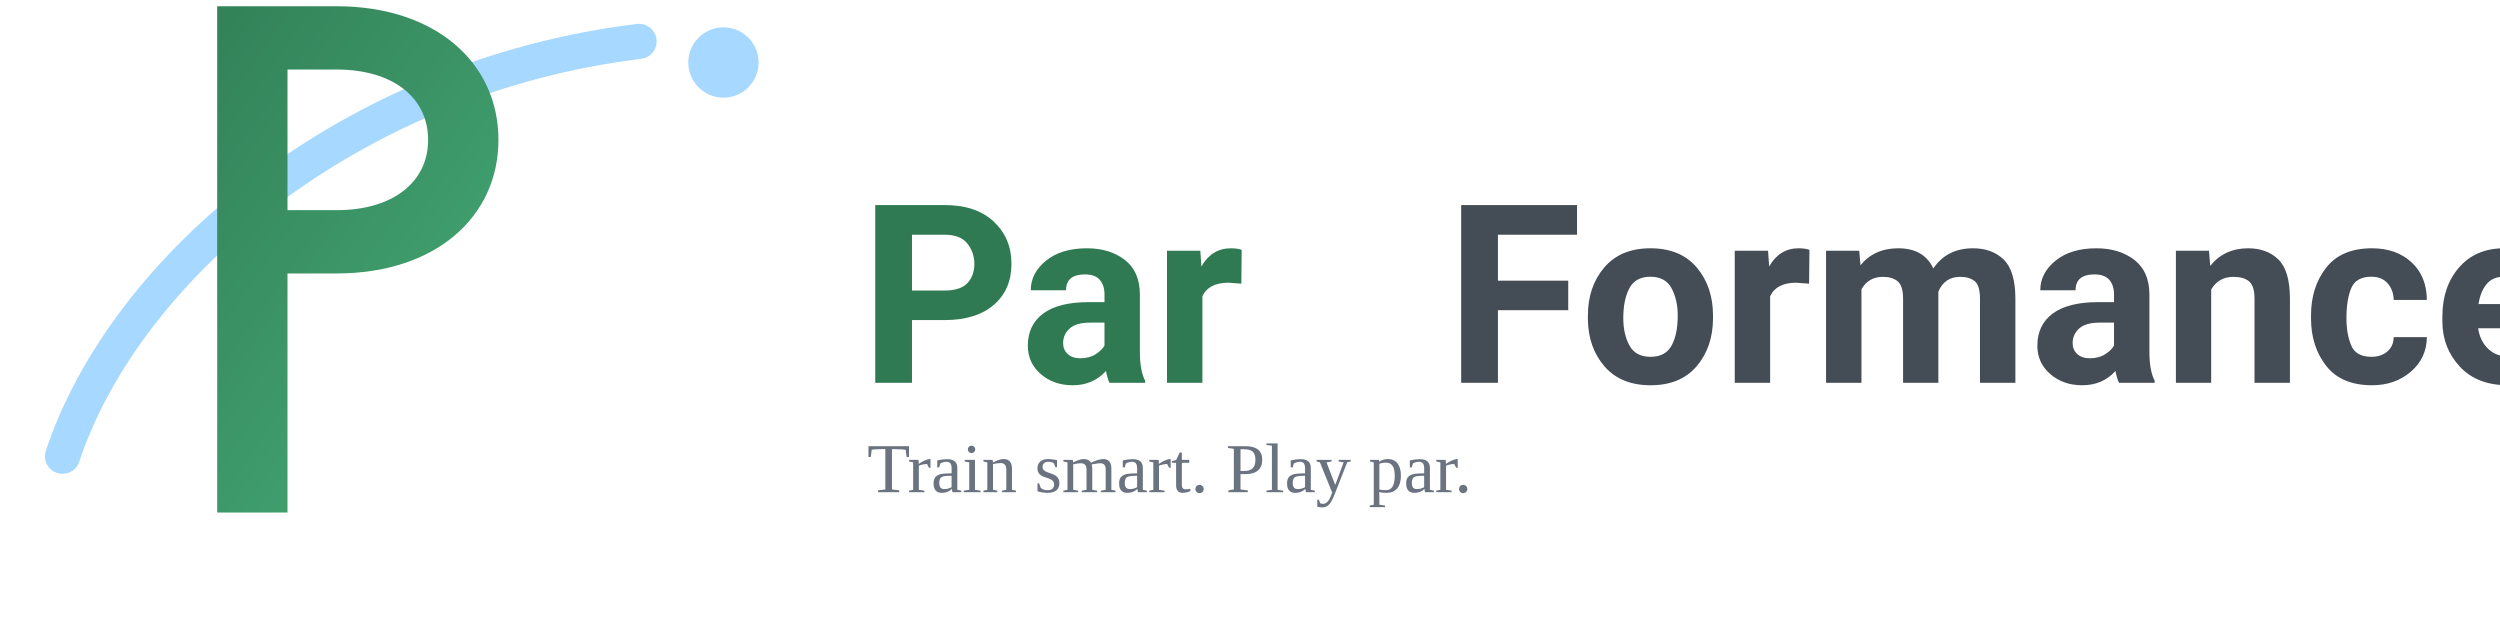
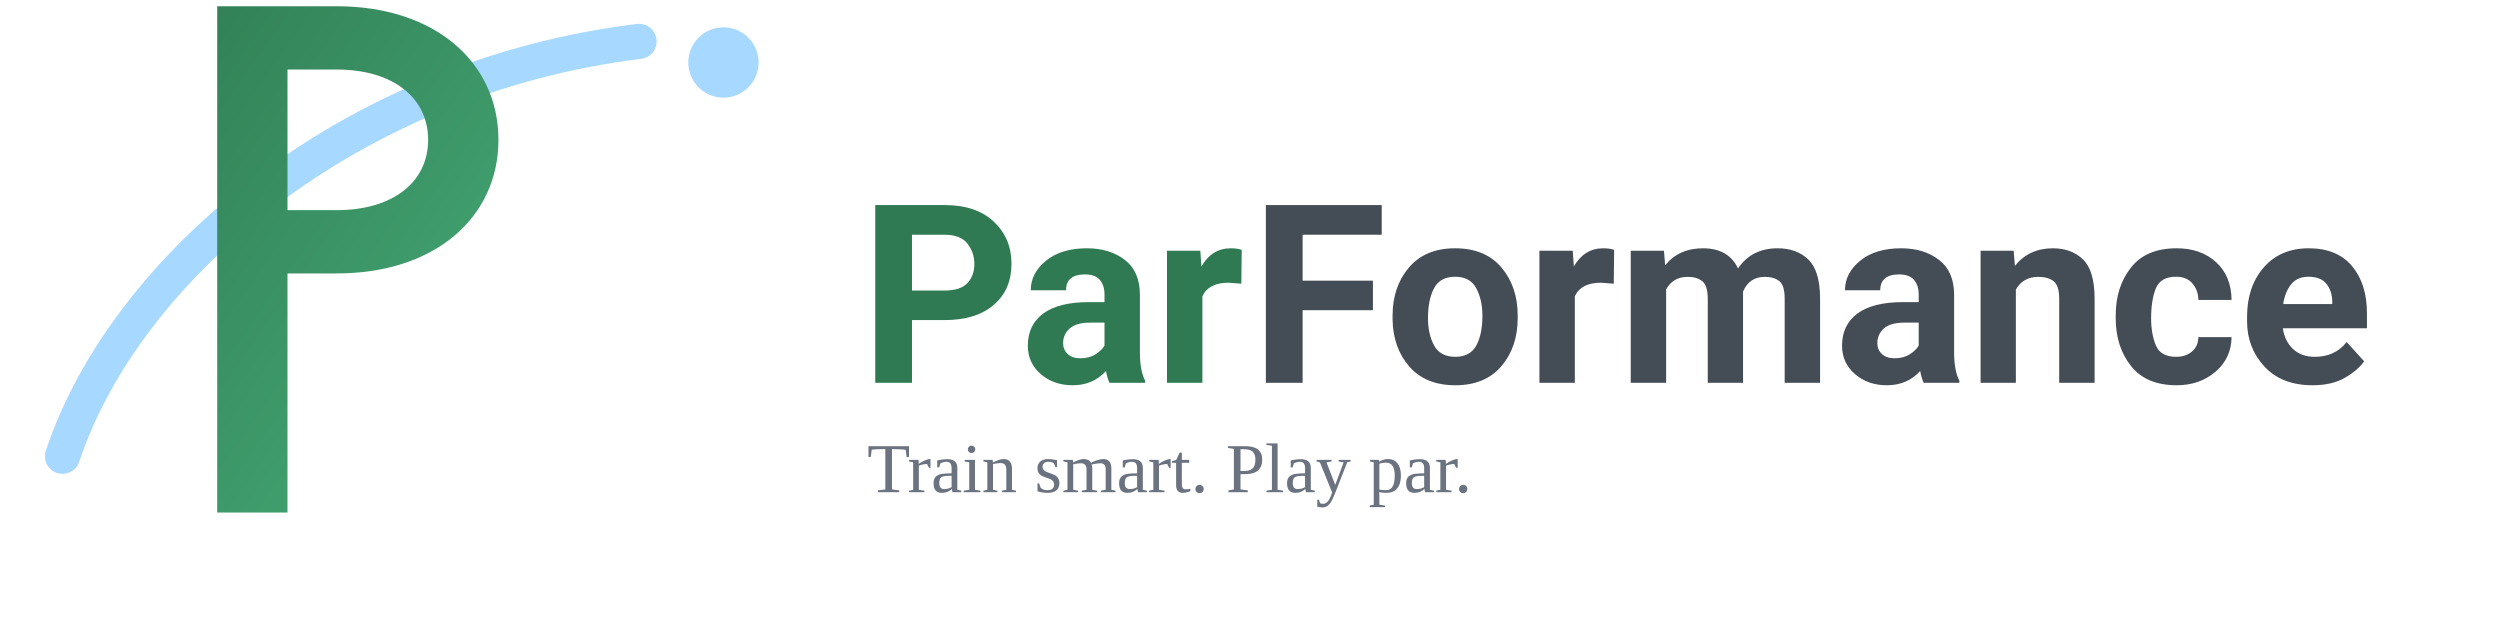
<svg xmlns="http://www.w3.org/2000/svg" width="640" height="160" viewBox="0 0 640 160" fill="none" role="img" aria-label="ParFormance wordmark">
  <style>
        .brand { font-family: 'Poppins', ui-sans-serif, system-ui, -apple-system, Segoe UI, Roboto, Arial, "Noto Sans"; font-weight: 600; }
        .light { font-weight: 400; }
    </style>
  <g transform="translate(16,16) scale(0.9)">
    <path d="M0 112c18-54 82-108 164-118" stroke="#A7D8FF" stroke-width="10" stroke-linecap="round" />
    <circle cx="188" cy="0" r="10" fill="#A7D8FF" />
    <linearGradient id="wg" x1="0" y1="0" x2="200" y2="140" gradientUnits="userSpaceOnUse">
      <stop stop-color="#2F7A52" />
      <stop offset="1" stop-color="#4FBF86" />
    </linearGradient>
    <path d="M44 -16h34c28 0 46 16 46 38s-18 38-46 38H64v68H44V-16zm20 18v40h14c16 0 26-8 26-20s-10-20-26-20H64z" fill="url(#wg)" />
  </g>
  <text x="220" y="98" class="brand" font-size="64" fill="#2F7A52">Par</text>
-   <text x="370" y="98" class="brand" font-size="64" fill="#444C56">Formance</text>
+   <text x="320" y="98" class="brand" font-size="64" fill="#444C56">Formance</text>
  <text x="222" y="126" class="light" font-size="18" fill="#6B7280">Train smart. Play par.</text>
</svg>
